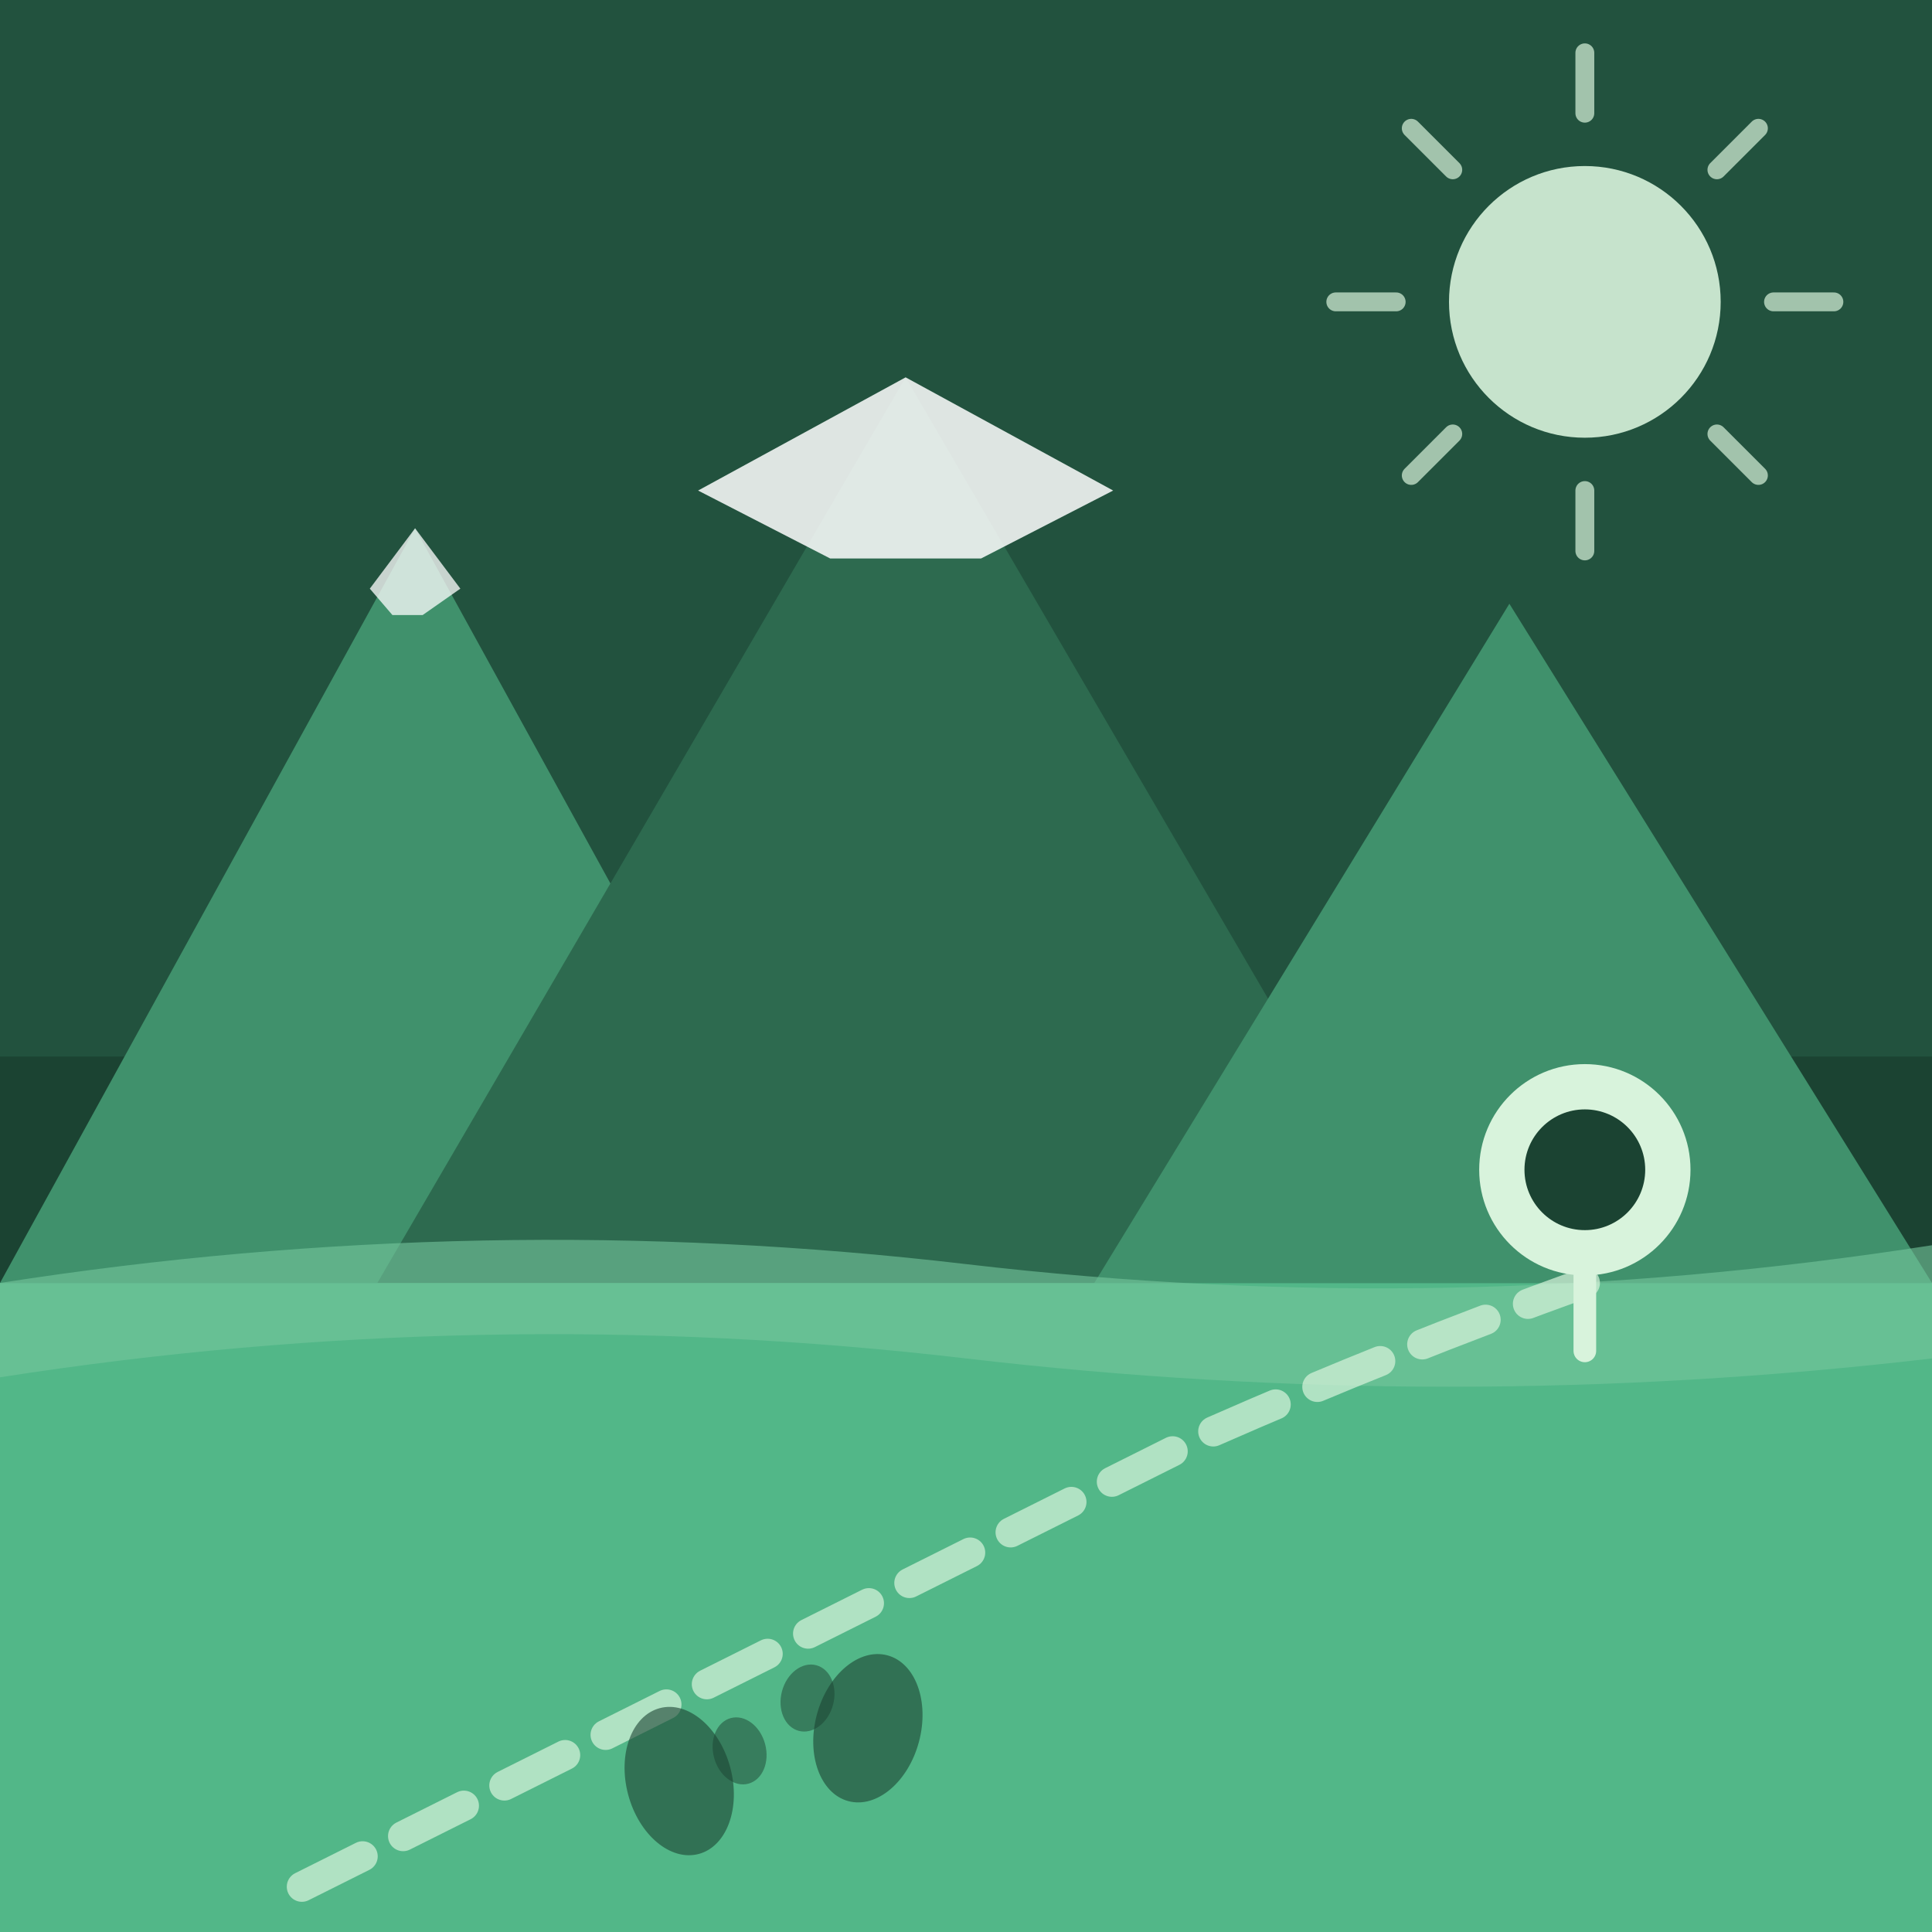
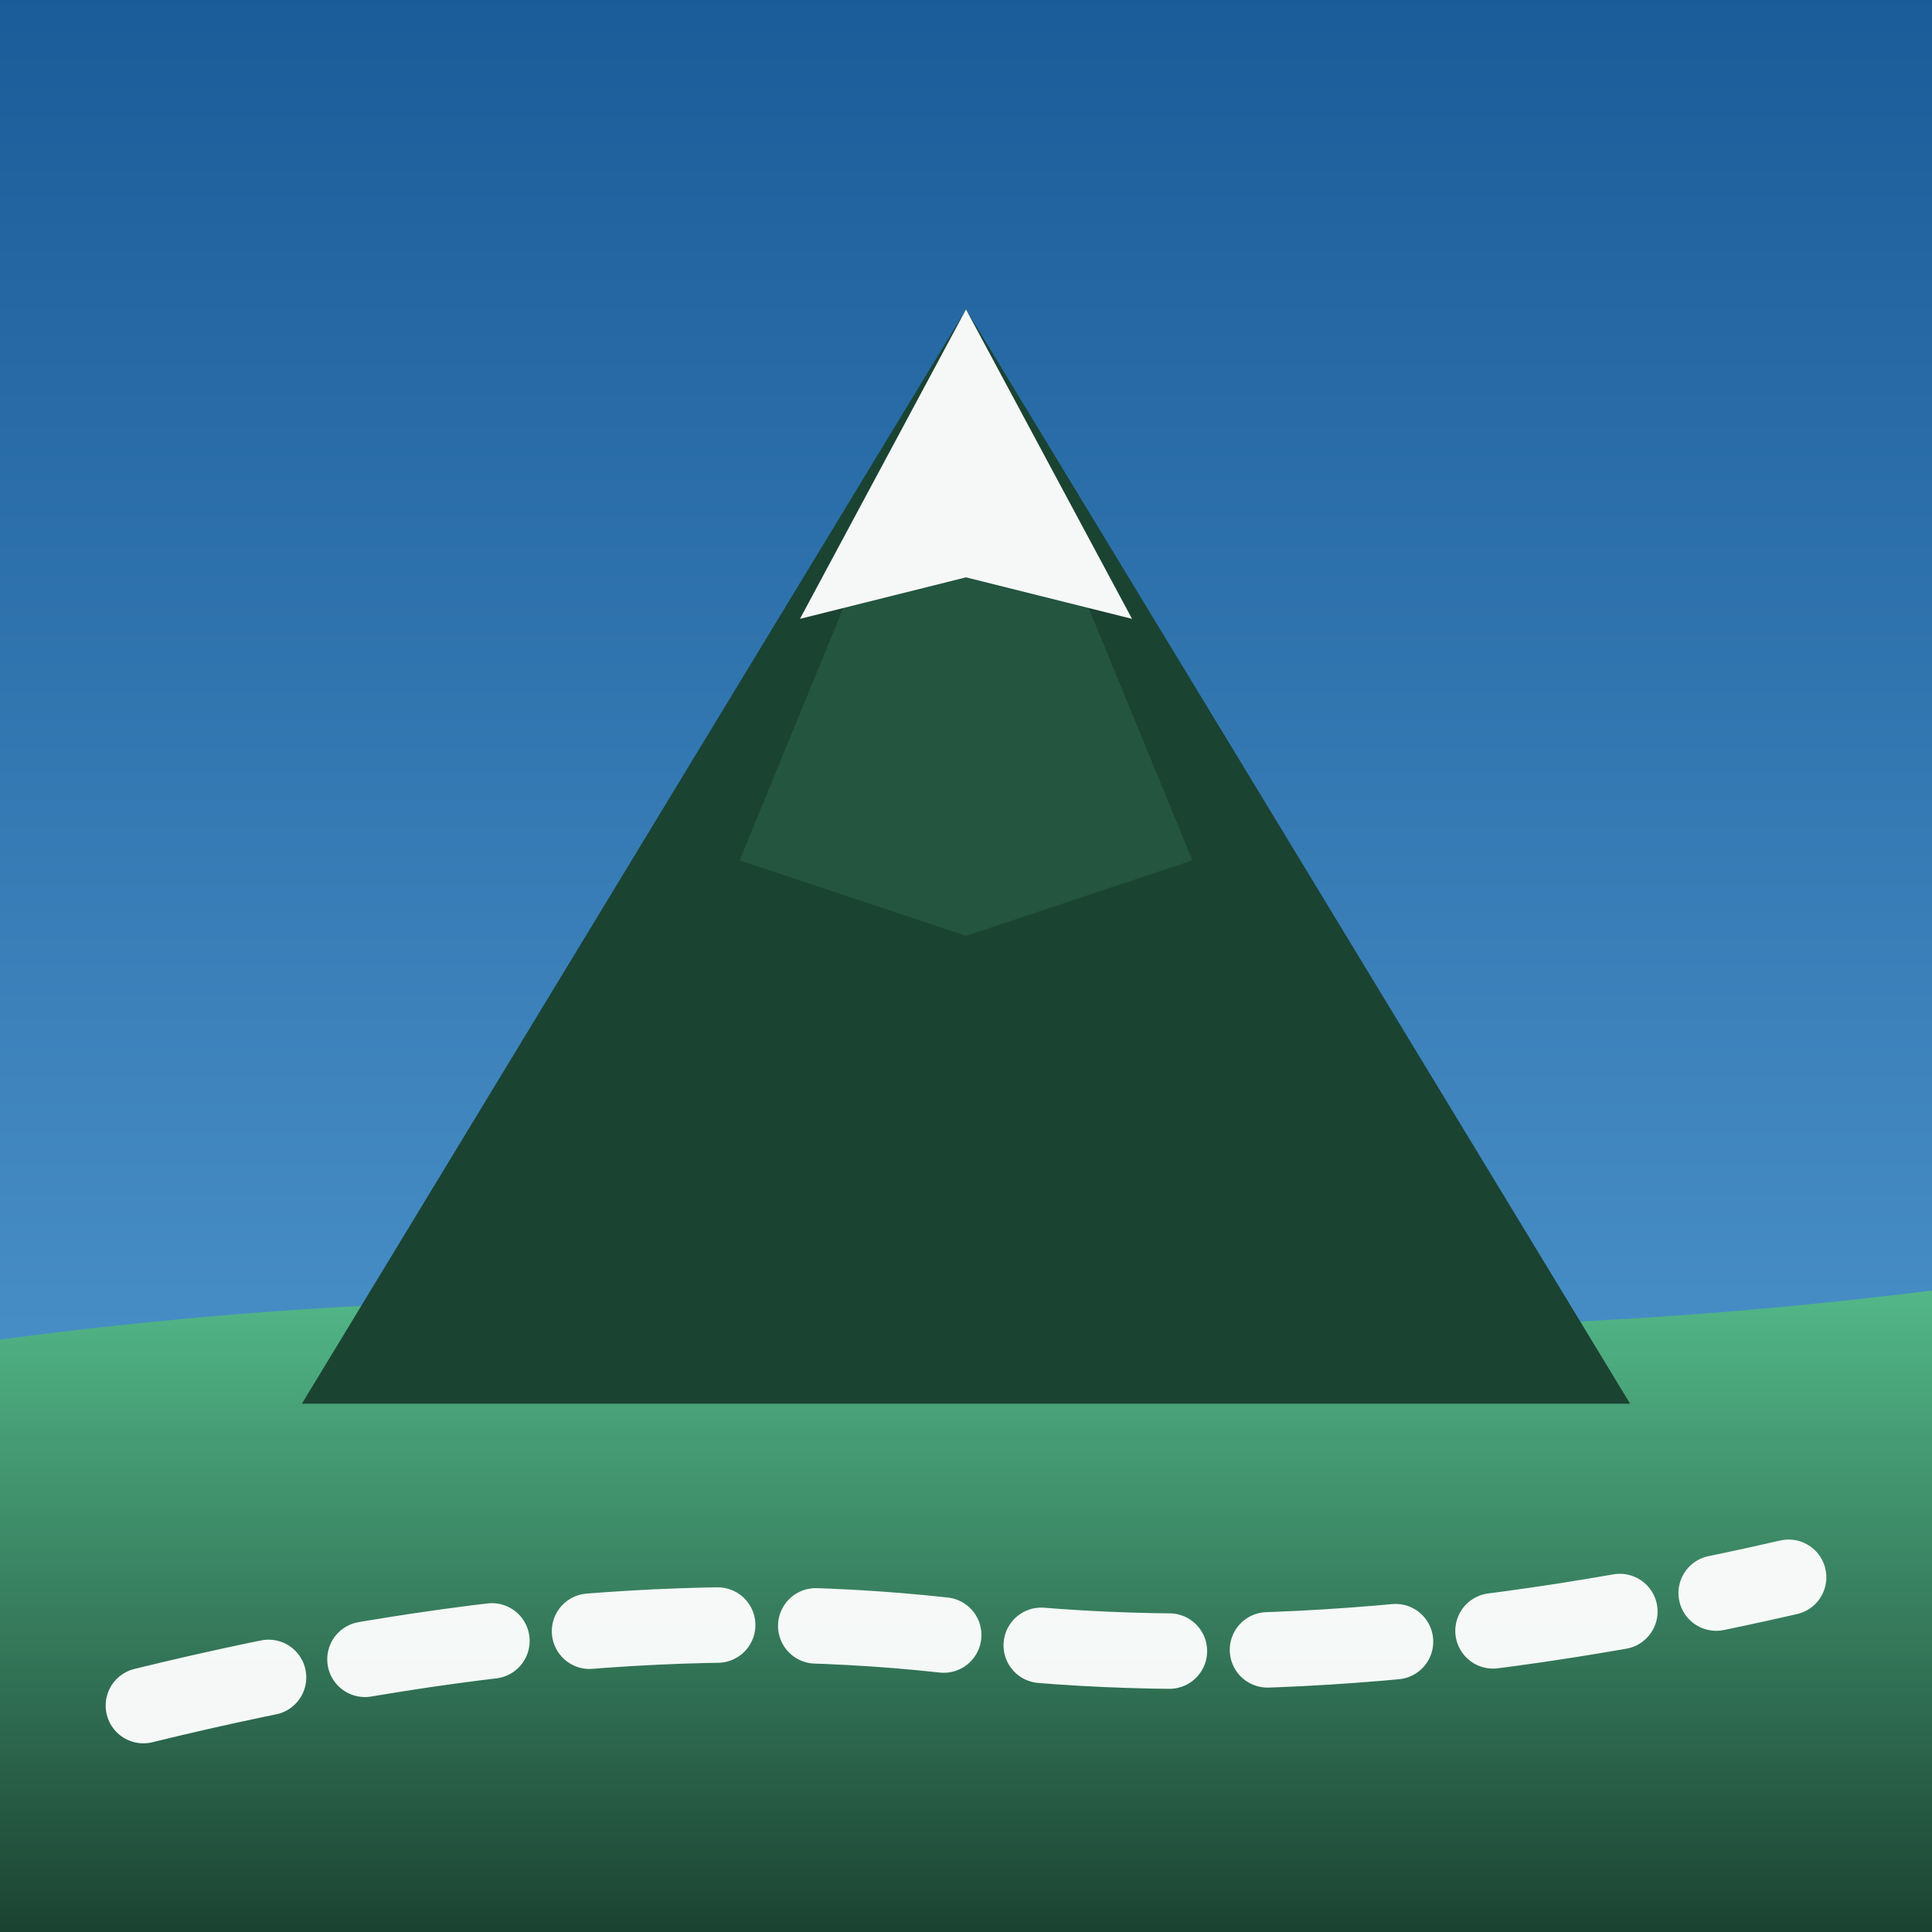
<svg xmlns="http://www.w3.org/2000/svg" viewBox="0 0 512 512" width="512" height="512">
-   <rect width="512" height="512" fill="#1b4332" />
-   <rect width="512" height="280" fill="#2d6a4f" opacity="0.4" />
-   <polygon points="0,340 110,140 220,340" fill="#40916c" />
-   <polygon points="100,340 240,100 380,340" fill="#2d6a4f" />
-   <polygon points="290,340 400,160 512,340" fill="#40916c" />
-   <polygon points="185,130 240,100 295,130 260,148 220,148" fill="white" opacity="0.85" />
-   <polygon points="98,156 110,140 122,156 112,163 104,163" fill="white" opacity="0.75" />
-   <rect x="0" y="340" width="512" height="172" fill="#52b788" />
-   <path d="M0 340 Q128 320 256 335 Q384 350 512 330 L512 360 Q384 375 256 360 Q128 345 0 365 Z" fill="#74c69d" opacity="0.6" />
-   <path d="M80 500 Q160 460 220 430 Q280 400 320 380 Q370 358 420 340" fill="none" stroke="#d8f3dc" stroke-width="8" stroke-dasharray="18,12" stroke-linecap="round" opacity="0.7" />
-   <circle cx="420" cy="310" r="28" fill="#d8f3dc" />
-   <circle cx="420" cy="310" r="16" fill="#1b4332" />
-   <path d="M420 338 L420 358" stroke="#d8f3dc" stroke-width="6" stroke-linecap="round" />
-   <ellipse cx="180" cy="472" rx="14" ry="20" fill="#1b4332" opacity="0.6" transform="rotate(-15,180,472)" />
-   <ellipse cx="196" cy="464" rx="7" ry="9" fill="#1b4332" opacity="0.5" transform="rotate(-15,196,464)" />
-   <ellipse cx="230" cy="458" rx="14" ry="20" fill="#1b4332" opacity="0.6" transform="rotate(15,230,458)" />
-   <ellipse cx="214" cy="450" rx="7" ry="9" fill="#1b4332" opacity="0.5" transform="rotate(15,214,450)" />
-   <circle cx="420" cy="80" r="36" fill="#d8f3dc" opacity="0.9" />
-   <line x1="420" y1="30" x2="420" y2="14" stroke="#d8f3dc" stroke-width="5" stroke-linecap="round" opacity="0.7" />
-   <line x1="420" y1="130" x2="420" y2="146" stroke="#d8f3dc" stroke-width="5" stroke-linecap="round" opacity="0.7" />
-   <line x1="370" y1="80" x2="354" y2="80" stroke="#d8f3dc" stroke-width="5" stroke-linecap="round" opacity="0.7" />
-   <line x1="470" y1="80" x2="486" y2="80" stroke="#d8f3dc" stroke-width="5" stroke-linecap="round" opacity="0.7" />
-   <line x1="385" y1="45" x2="374" y2="34" stroke="#d8f3dc" stroke-width="5" stroke-linecap="round" opacity="0.7" />
-   <line x1="455" y1="115" x2="466" y2="126" stroke="#d8f3dc" stroke-width="5" stroke-linecap="round" opacity="0.7" />
-   <line x1="455" y1="45" x2="466" y2="34" stroke="#d8f3dc" stroke-width="5" stroke-linecap="round" opacity="0.7" />
-   <line x1="385" y1="115" x2="374" y2="126" stroke="#d8f3dc" stroke-width="5" stroke-linecap="round" opacity="0.7" />
+   <defs>
+     <linearGradient id="sky" x1="0" y1="0" x2="0" y2="1">
+       <stop offset="0%" stop-color="#1a5c99" />
+       <stop offset="100%" stop-color="#5ba3d9" />
+     </linearGradient>
+     <linearGradient id="ground" x1="0" y1="0" x2="0" y2="1">
+       <stop offset="0%" stop-color="#52b788" />
+       <stop offset="100%" stop-color="#1b4332" />
+     </linearGradient>
+   </defs>
+   <rect width="512" height="512" fill="url(#sky)" />
+   <path d="M0 355 Q128 338 256 348 Q384 358 512 342 L512 512 L0 512 Z" fill="url(#ground)" />
+   <path d="M80 372 L256 82 L432 372 Z" fill="#1b4332" />
+   <path d="M256 82 L316 228 L256 248 L196 228 Z" fill="#2d6a4f" opacity="0.45" />
+   <path d="M256 82 L300 164 L256 153 L212 164 Z" fill="white" opacity="0.96" />
+   <path d="M38 452 Q160 422 256 434 Q352 446 474 418" fill="none" stroke="white" stroke-width="20" stroke-dasharray="34,26" stroke-linecap="round" opacity="0.95" />
</svg>
